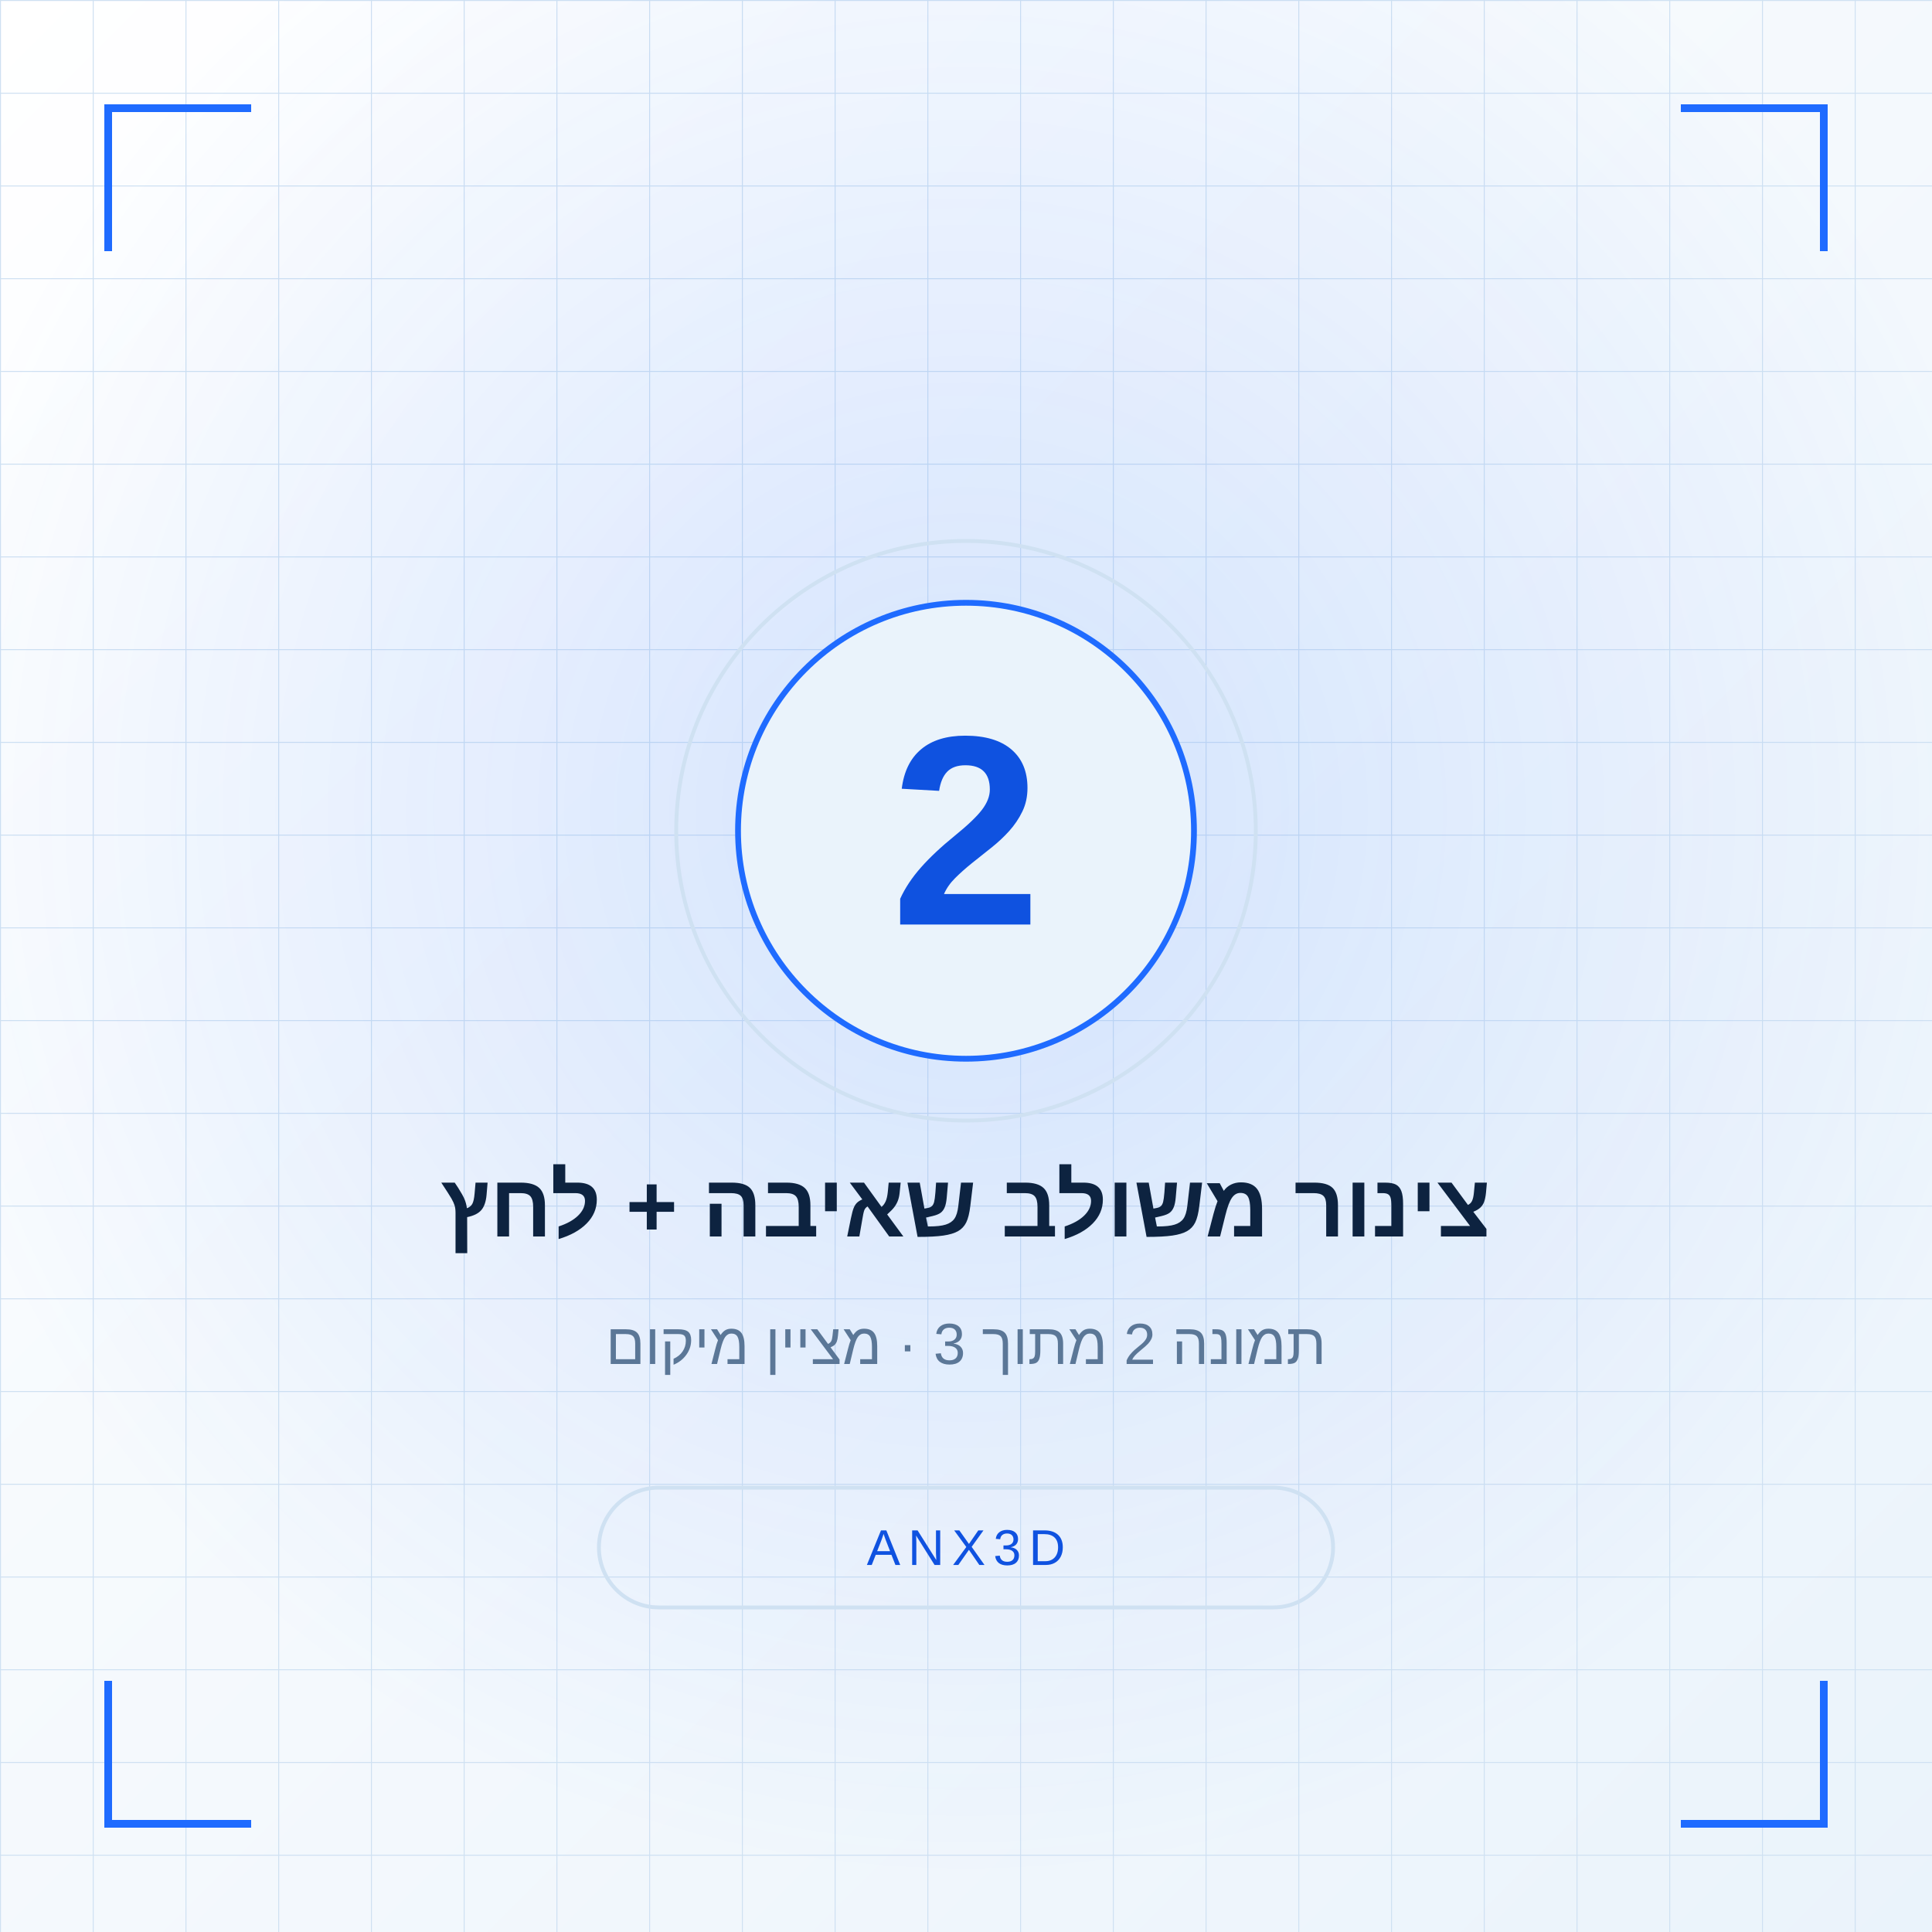
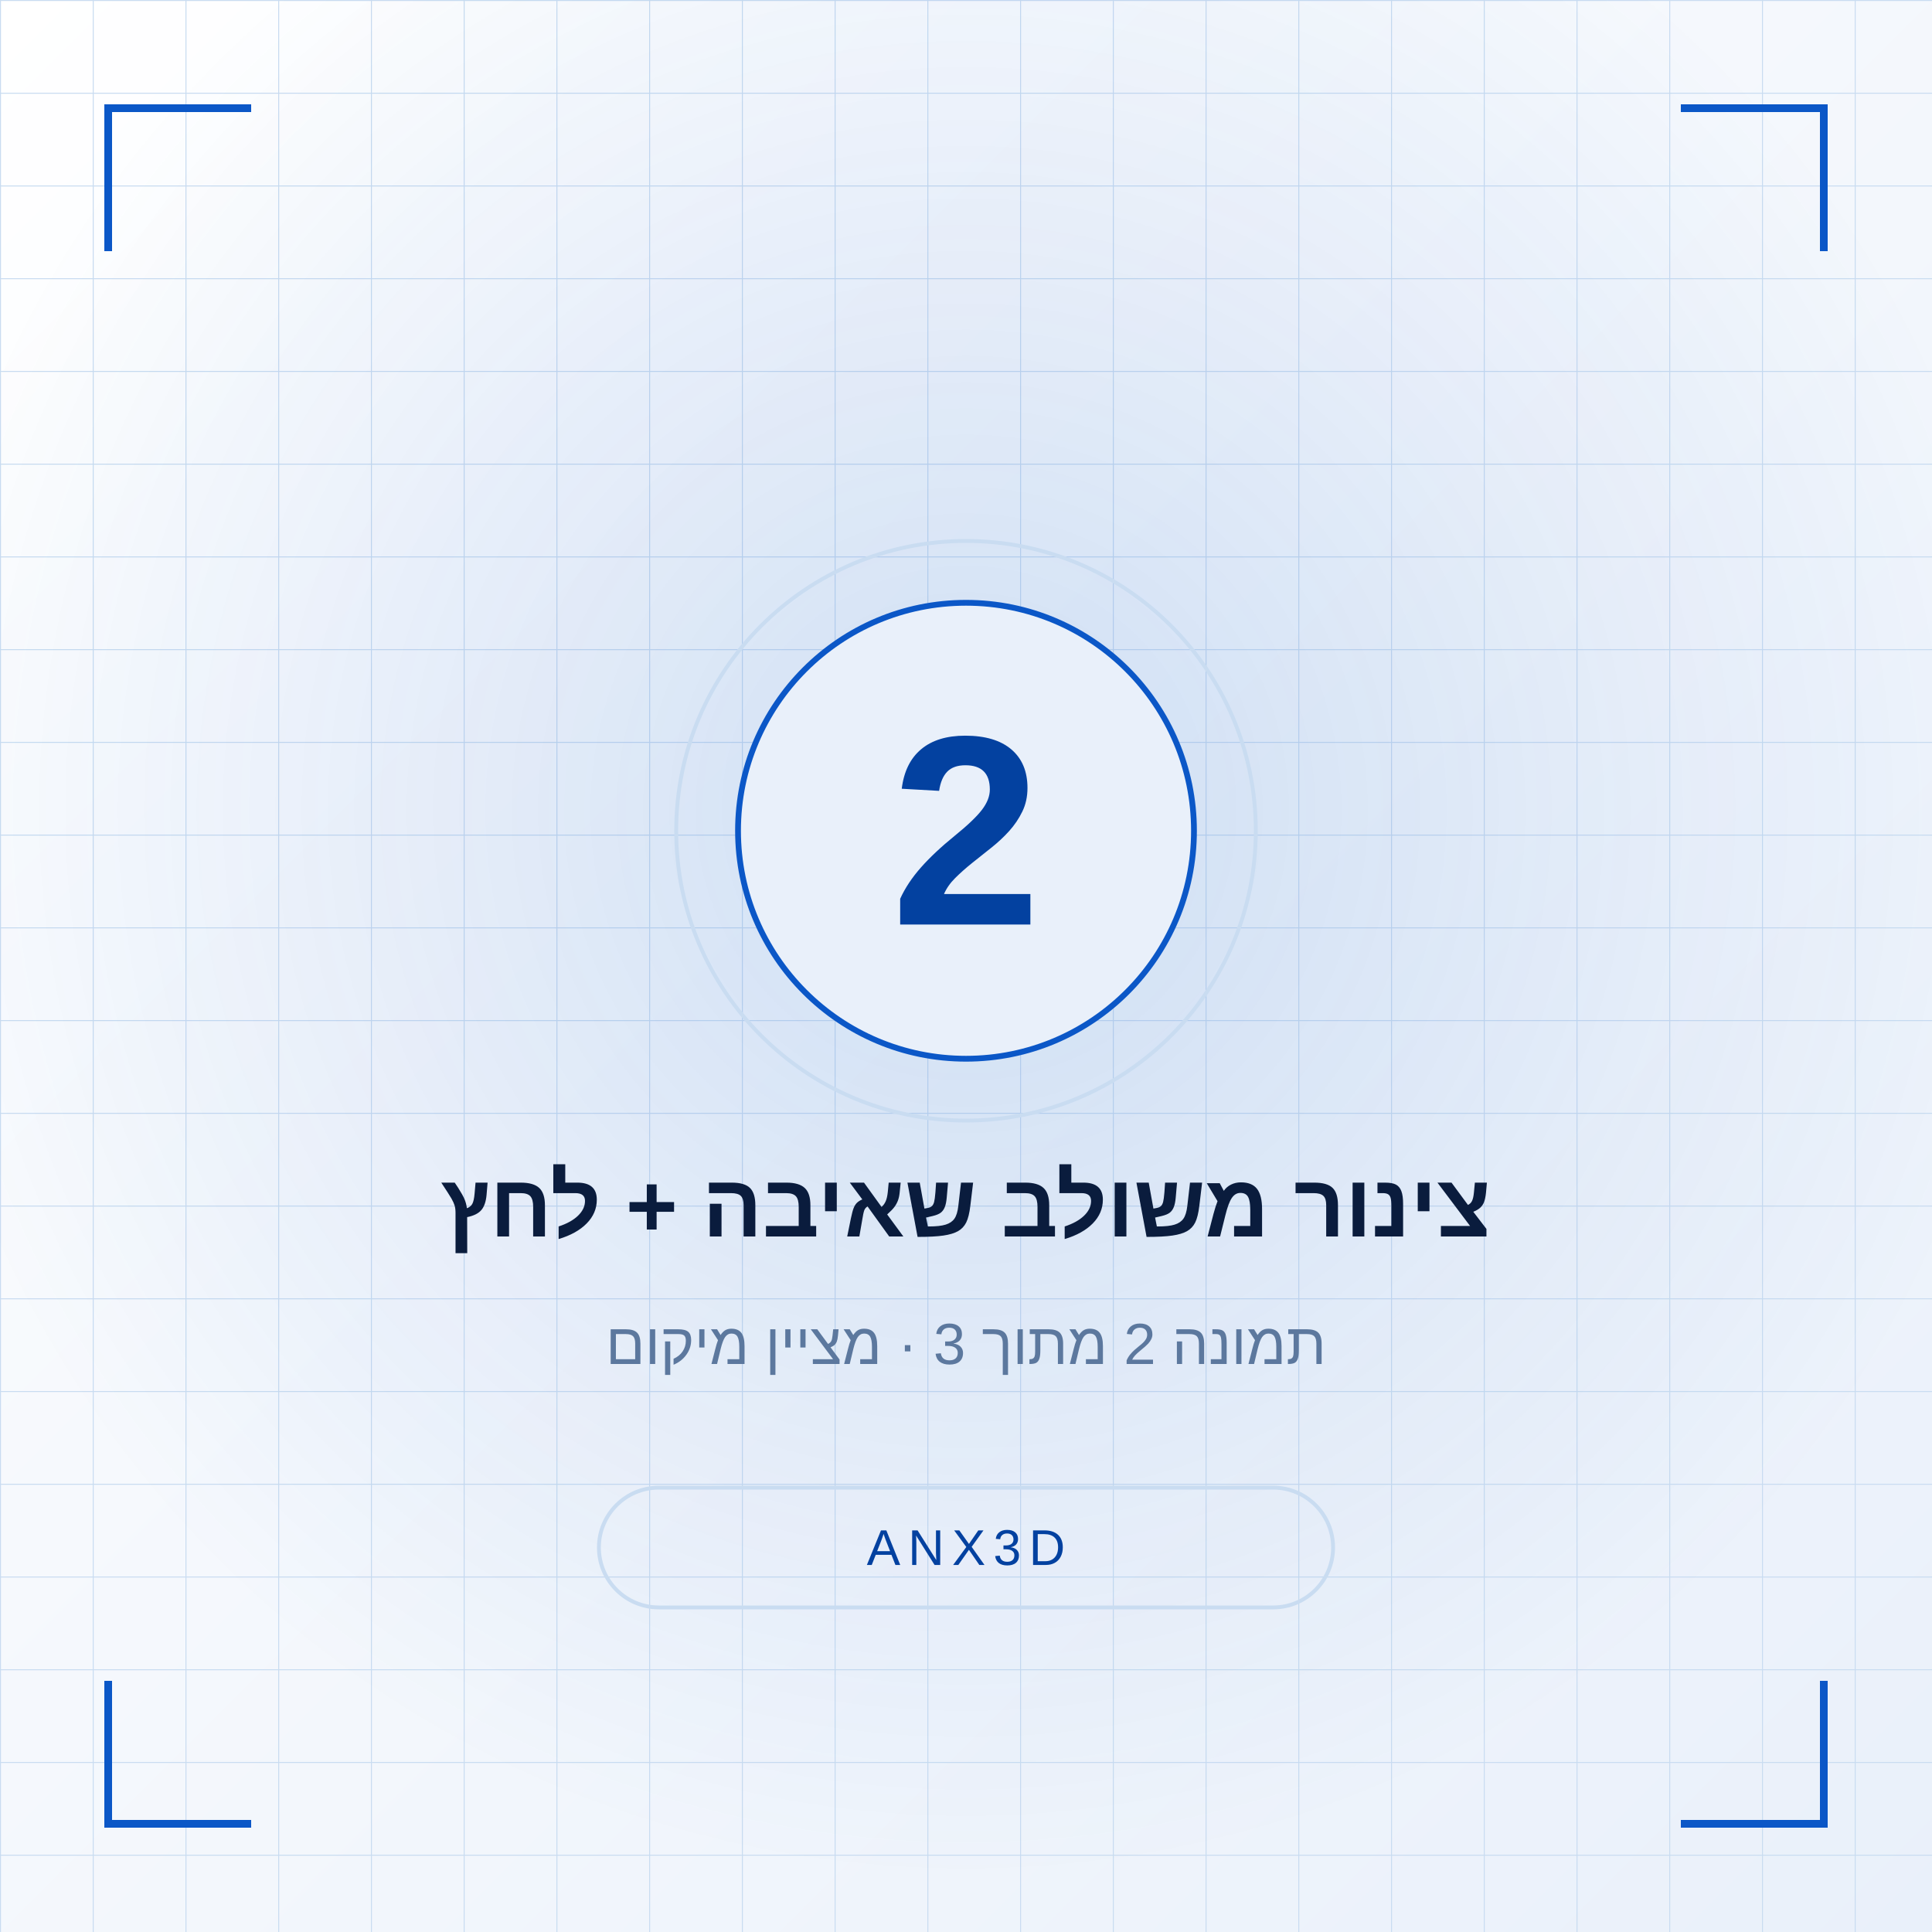
<svg xmlns="http://www.w3.org/2000/svg" width="1000" height="1000" viewBox="0 0 1000 1000" role="img" aria-label="צינור משולב שאיבה + לחץ — תמונה 2 מתוך 3 (מציין מיקום)">
  <defs>
    <linearGradient id="bg" x1="0" y1="0" x2="1" y2="1">
      <stop offset="0%" stop-color="#ffffff" />
-       <stop offset="100%" stop-color="#eaf3fb" />
+       <stop offset="100%" stop-color="#e9f0fa" />
    </linearGradient>
    <pattern id="grid" width="48" height="48" patternUnits="userSpaceOnUse">
-       <path d="M48 0H0V48" fill="none" stroke="#cfe1f2" stroke-width="1" />
+       <path d="M48 0H0V48" fill="none" stroke="#c9dcf1" stroke-width="1" />
    </pattern>
    <radialGradient id="glow" cx="50%" cy="42%" r="55%">
-       <stop offset="0%" stop-color="#1f6bff" stop-opacity="0.16" />
-       <stop offset="100%" stop-color="#1f6bff" stop-opacity="0" />
+       <stop offset="0%" stop-color="#0b57c7" stop-opacity="0.16" />
+       <stop offset="100%" stop-color="#0b57c7" stop-opacity="0" />
    </radialGradient>
  </defs>
  <rect width="1000" height="1000" fill="url(#bg)" />
  <rect width="1000" height="1000" fill="url(#grid)" />
  <rect width="1000" height="1000" fill="url(#glow)" />
-   <path d="M56 128V56h72" fill="none" stroke="#1f6bff" stroke-width="4" stroke-linecap="square" />
-   <path d="M872 56h72v72" fill="none" stroke="#1f6bff" stroke-width="4" stroke-linecap="square" />
-   <path d="M944 872v72h-72" fill="none" stroke="#1f6bff" stroke-width="4" stroke-linecap="square" />
-   <path d="M128 944H56v-72" fill="none" stroke="#1f6bff" stroke-width="4" stroke-linecap="square" />
-   <circle cx="500" cy="430" r="150" fill="none" stroke="#cfe1f2" stroke-width="2" />
-   <circle cx="500" cy="430" r="118" fill="#eaf3fb" stroke="#1f6bff" stroke-width="3" />
-   <text x="500" y="430" text-anchor="middle" dominant-baseline="central" font-family="Heebo, Arial, sans-serif" font-size="140" font-weight="700" fill="#0f52e0">2</text>
-   <text x="500" y="640" text-anchor="middle" direction="rtl" font-family="Heebo, Arial, sans-serif" font-size="46" font-weight="700" fill="#0d2340">צינור משולב שאיבה + לחץ</text>
-   <text x="500" y="706" text-anchor="middle" direction="rtl" font-family="Heebo, Arial, sans-serif" font-size="30" fill="#5b7797">תמונה 2 מתוך 3 · מציין מיקום</text>
-   <rect x="310" y="770" width="380" height="62" rx="31" fill="none" stroke="#cfe1f2" stroke-width="2" />
-   <text x="500" y="801" text-anchor="middle" dominant-baseline="central" font-family="Heebo, Arial, sans-serif" font-size="26" letter-spacing="4" fill="#0f52e0">ANX3D</text>
+   <path d="M56 128V56h72" fill="none" stroke="#0b57c7" stroke-width="4" stroke-linecap="square" />
+   <path d="M872 56h72v72" fill="none" stroke="#0b57c7" stroke-width="4" stroke-linecap="square" />
+   <path d="M944 872v72h-72" fill="none" stroke="#0b57c7" stroke-width="4" stroke-linecap="square" />
+   <path d="M128 944H56v-72" fill="none" stroke="#0b57c7" stroke-width="4" stroke-linecap="square" />
+   <circle cx="500" cy="430" r="150" fill="none" stroke="#c9dcf1" stroke-width="2" />
+   <circle cx="500" cy="430" r="118" fill="#e9f0fa" stroke="#0b57c7" stroke-width="3" />
+   <text x="500" y="430" text-anchor="middle" dominant-baseline="central" font-family="Heebo, Arial, sans-serif" font-size="140" font-weight="700" fill="#0341a0">2</text>
+   <text x="500" y="640" text-anchor="middle" direction="rtl" font-family="Heebo, Arial, sans-serif" font-size="46" font-weight="700" fill="#0a1c3d">צינור משולב שאיבה + לחץ</text>
+   <text x="500" y="706" text-anchor="middle" direction="rtl" font-family="Heebo, Arial, sans-serif" font-size="30" fill="#5c789e">תמונה 2 מתוך 3 · מציין מיקום</text>
+   <rect x="310" y="770" width="380" height="62" rx="31" fill="none" stroke="#c9dcf1" stroke-width="2" />
+   <text x="500" y="801" text-anchor="middle" dominant-baseline="central" font-family="Heebo, Arial, sans-serif" font-size="26" letter-spacing="4" fill="#0341a0">ANX3D</text>
</svg>
